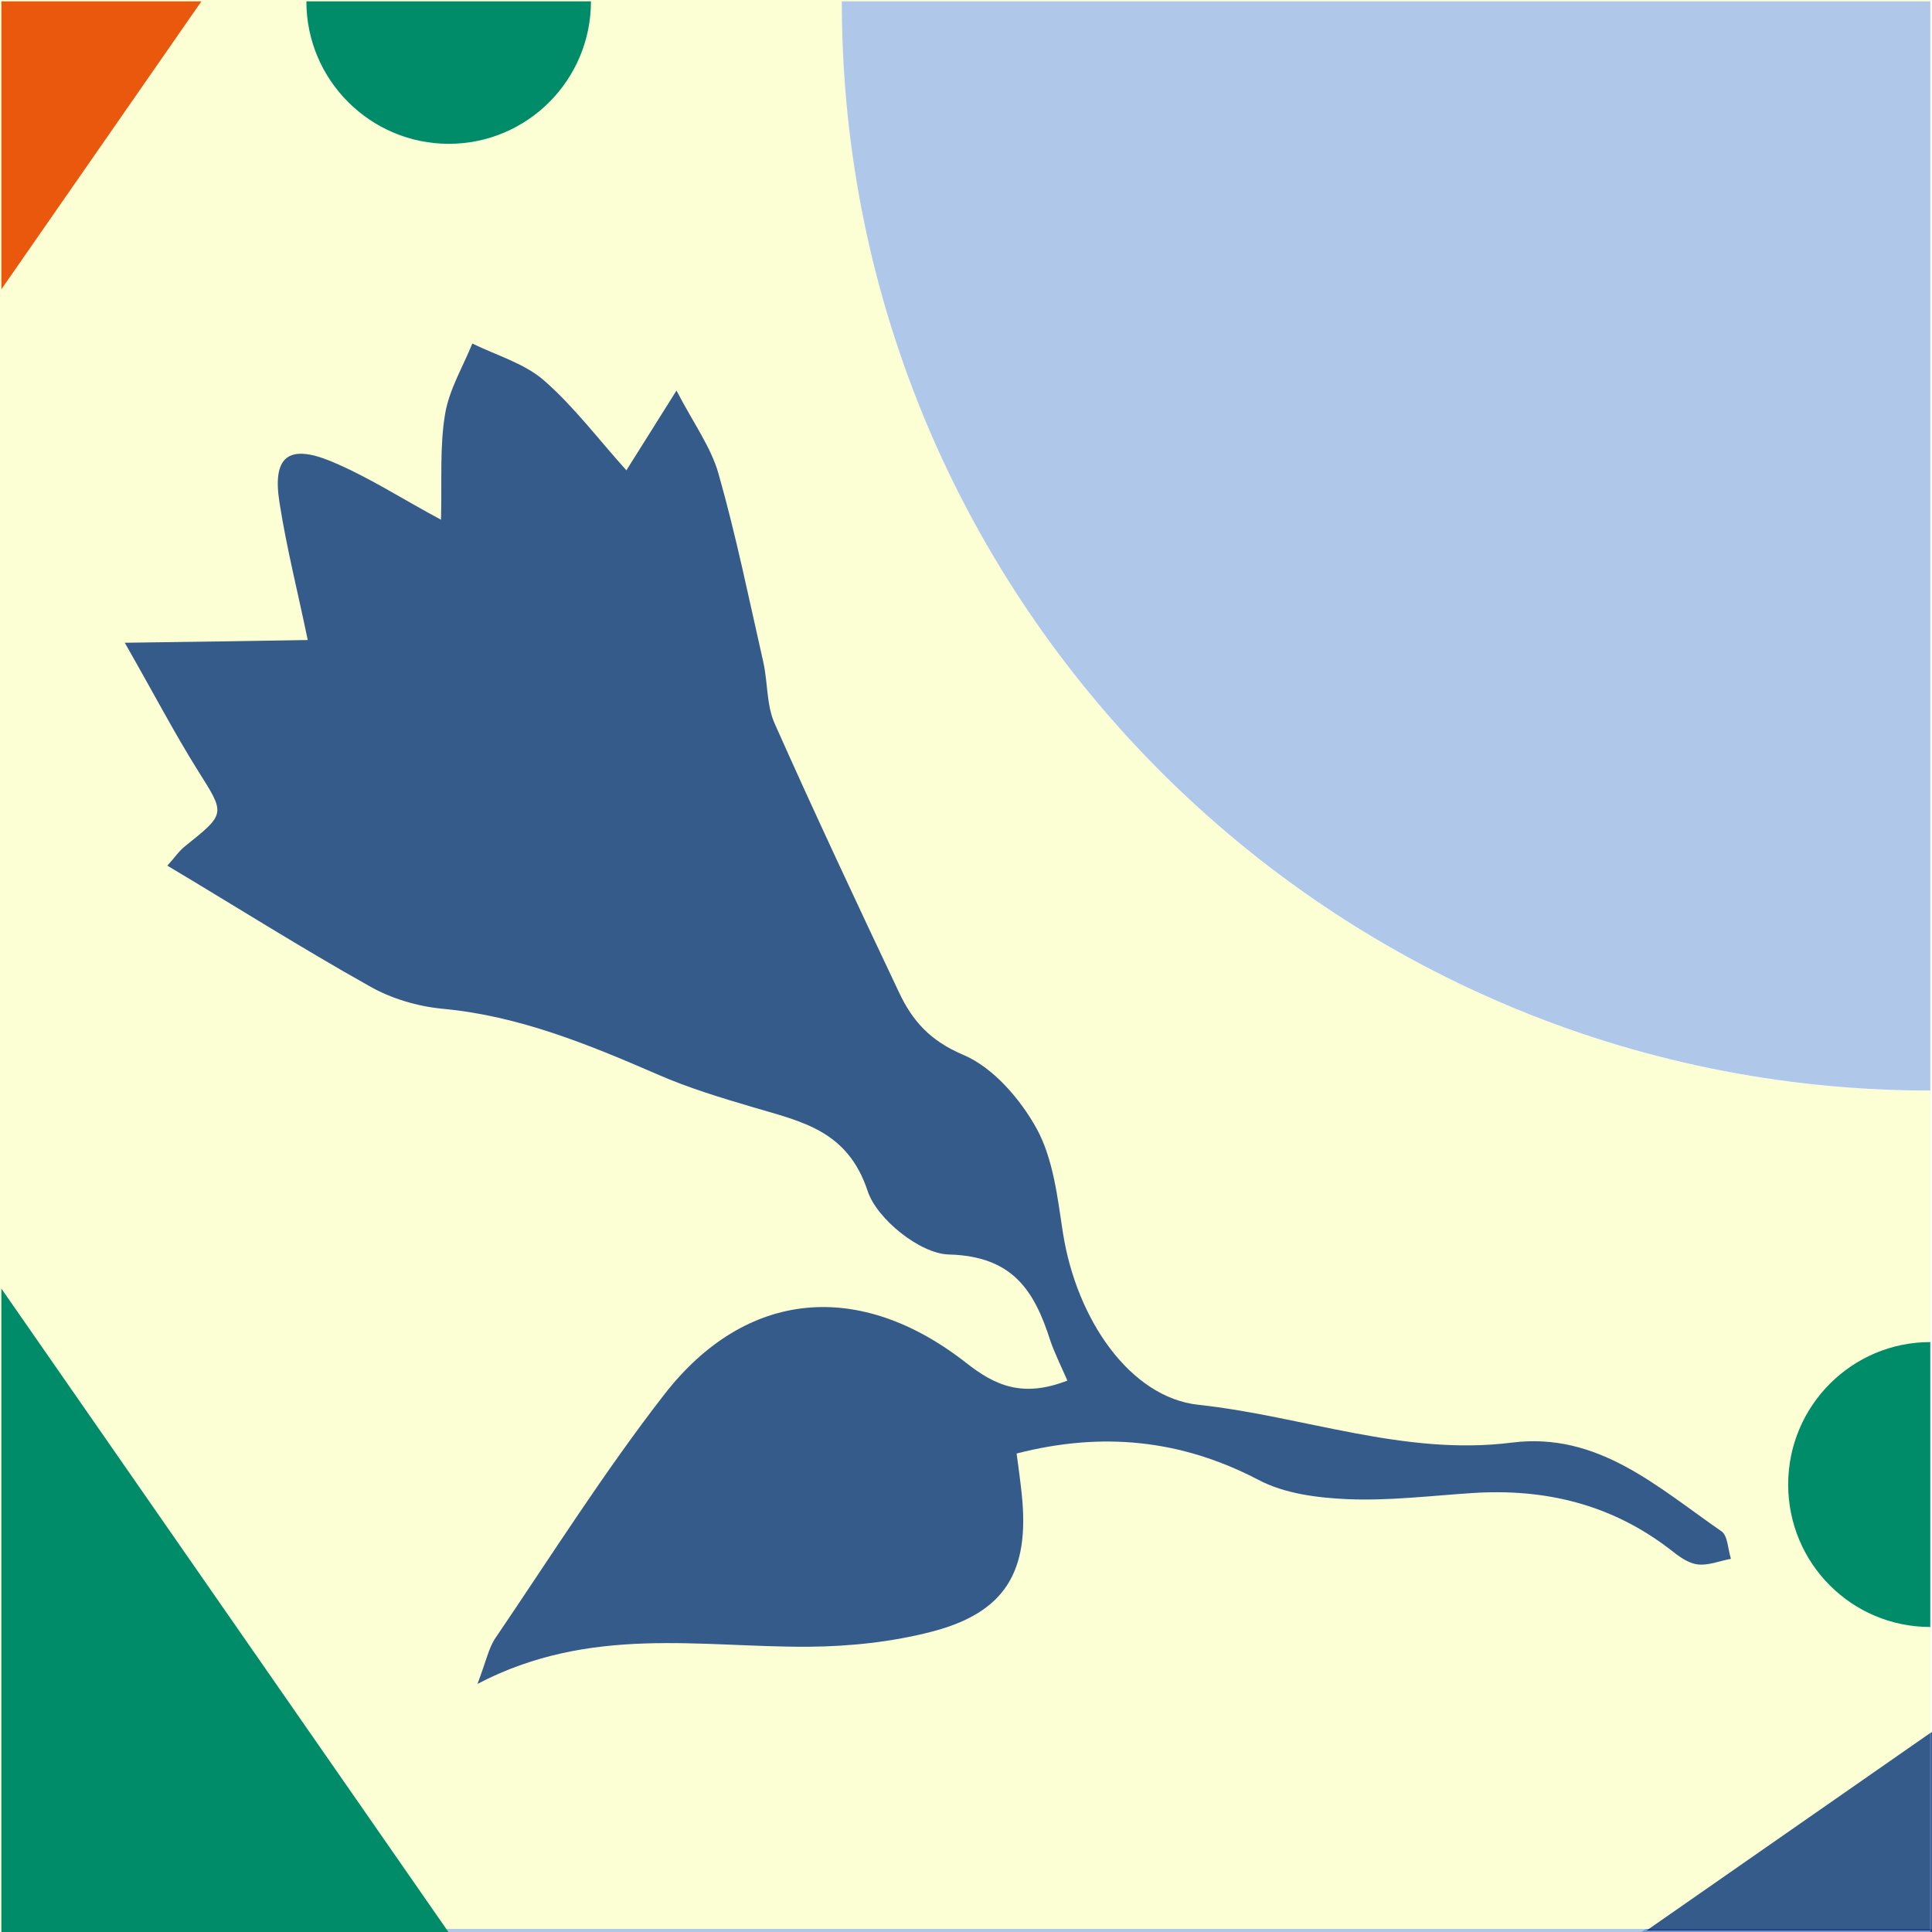
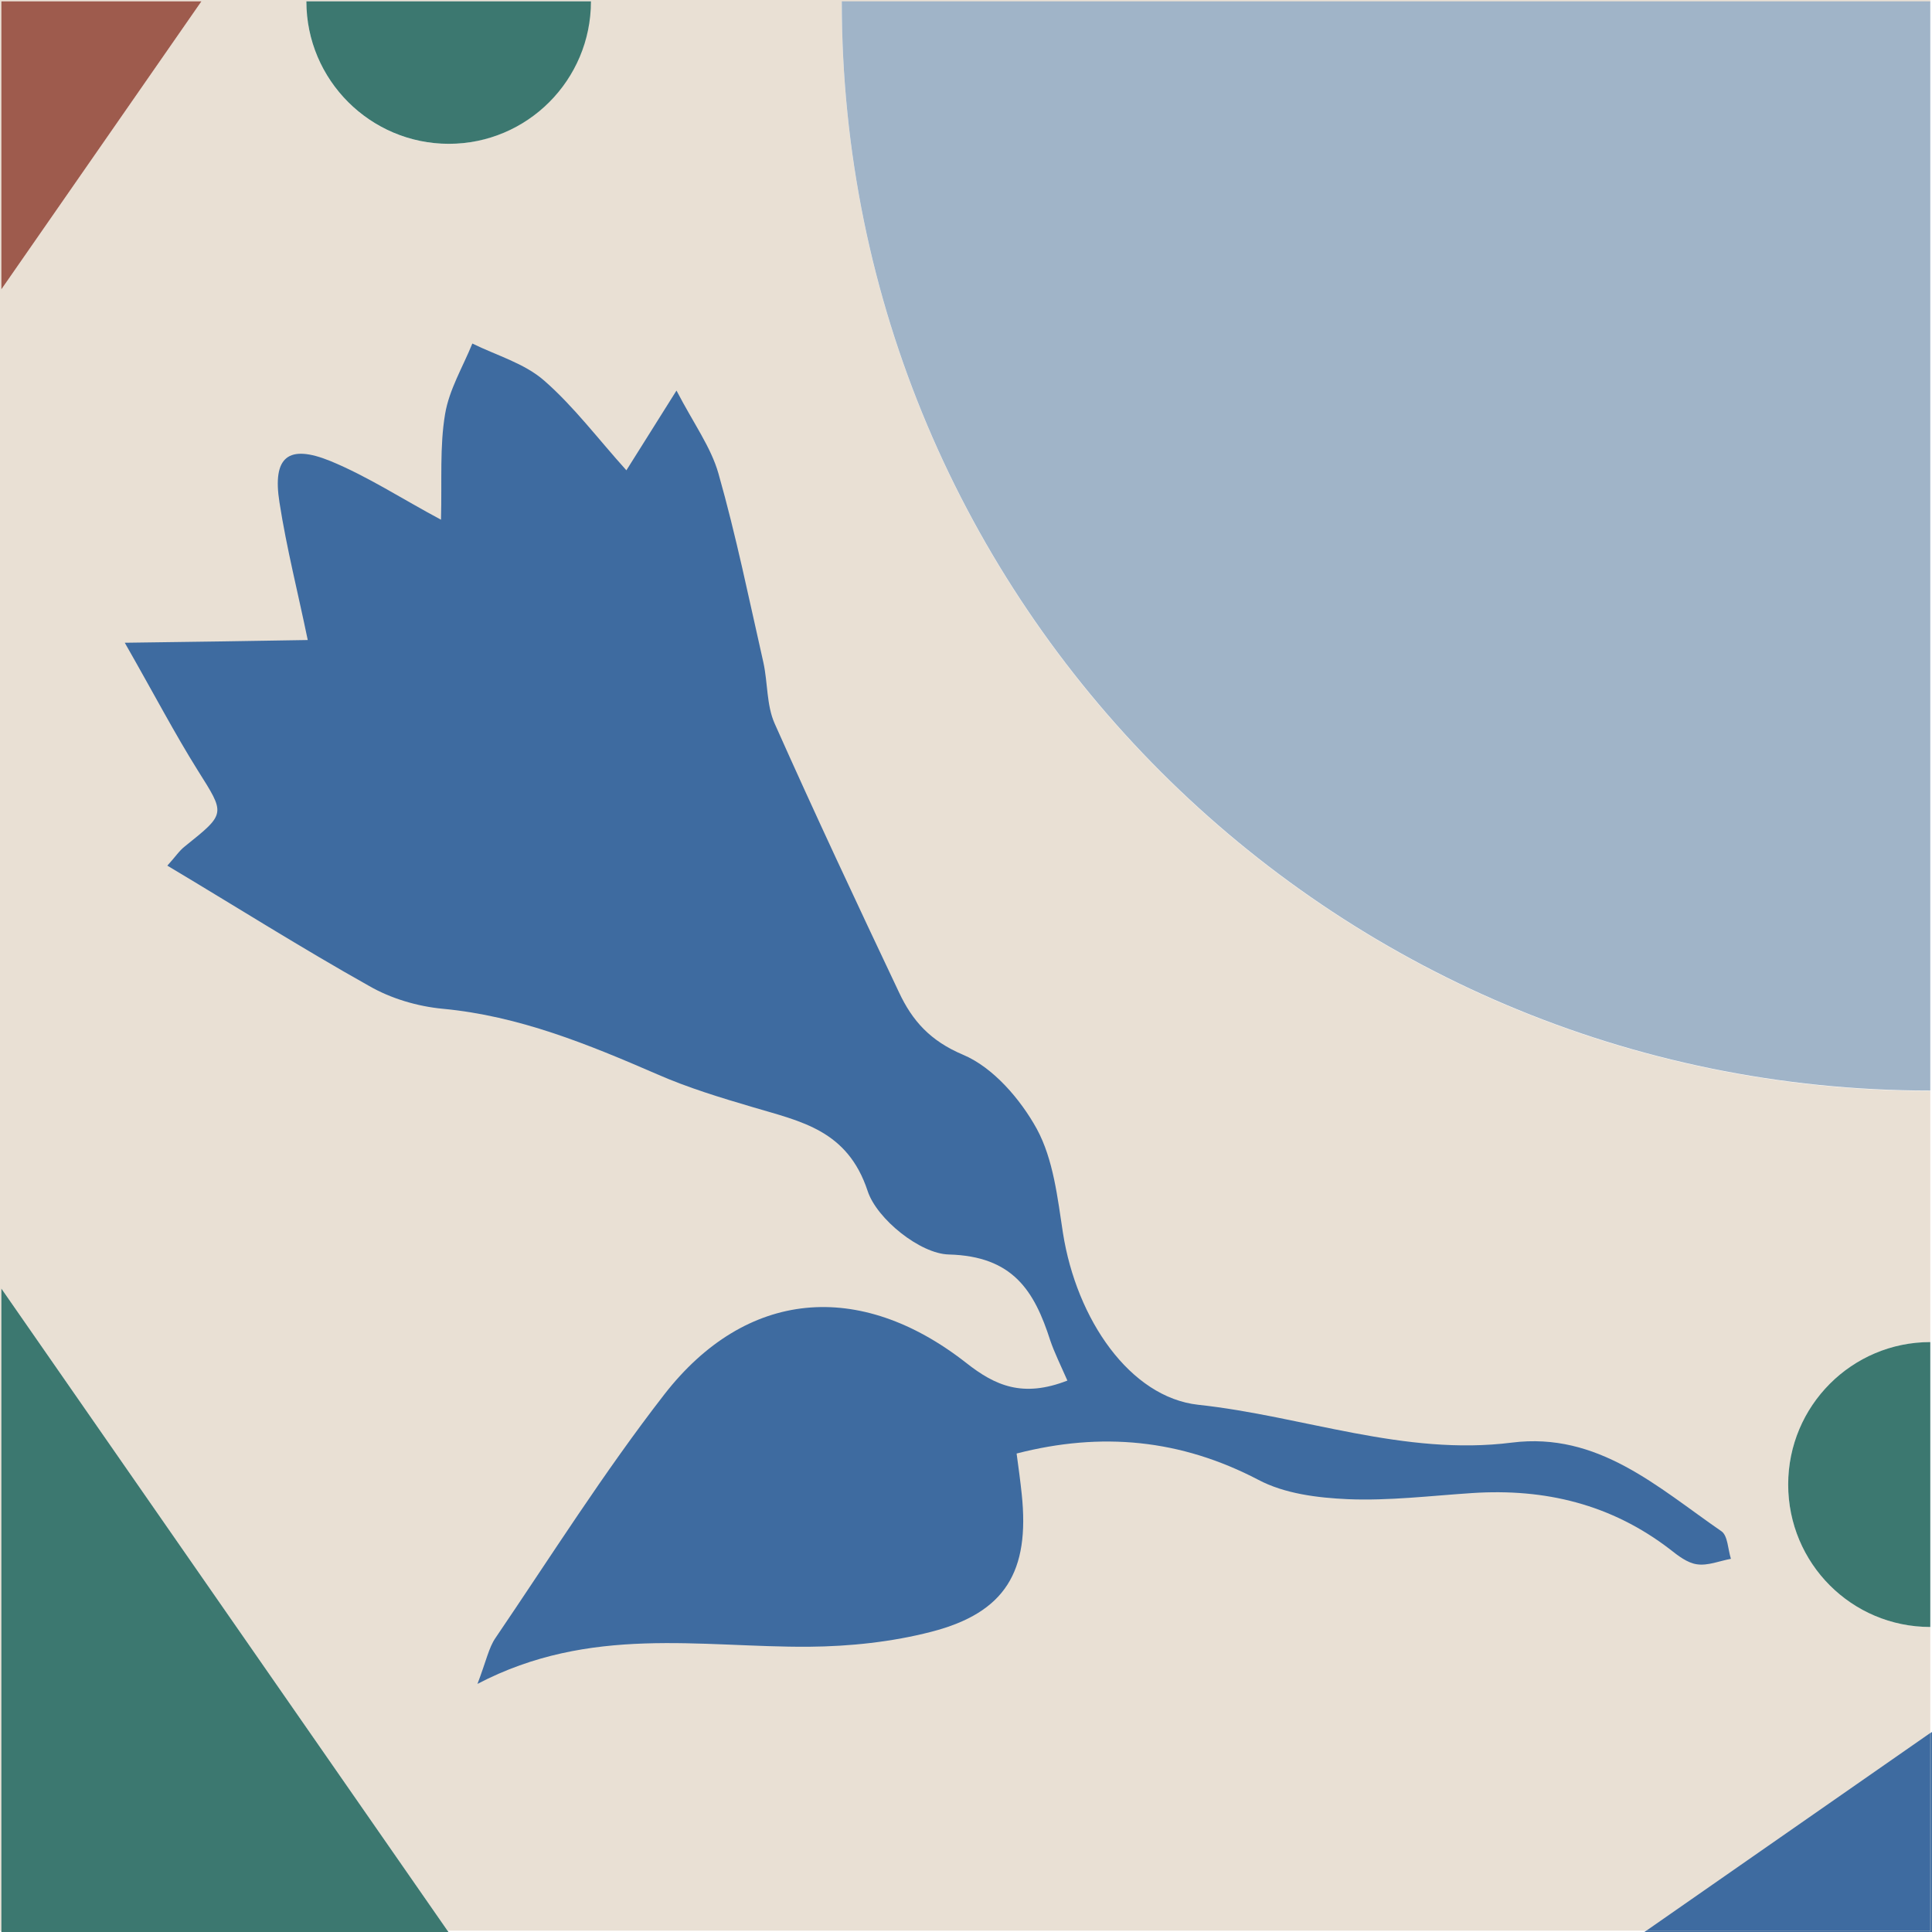
- <svg xmlns="http://www.w3.org/2000/svg" version="1.1" viewBox="0 0 566.9 566.9">
-   <defs>
-     <style>
-       .st0 {
-         fill: none;
-       }
- 
-       .st0, .st1 {
-         stroke: #afc8e9;
-         stroke-miterlimit: 10;
-       }
- 
-       .st2 {
-         fill: #fbffd3;
-       }
- 
-       .st3 {
-         isolation: isolate;
-       }
- 
-       .st4 {
-         fill: #008c68;
-       }
- 
-       .st5, .st1 {
-         fill: #355ba6;
-         mix-blend-mode: multiply;
-       }
- 
-       .st6 {
-         fill: #afc8e9;
-       }
- 
-       .st7 {
-         fill: #e9580c;
-       }
-     </style>
-   </defs>
-   <g class="st3">
-     <g id="Calque_1">
-       <g>
-         <path class="st2" d="M0,0v566.5s.4,0,.4,0h0v-188.4s130.9,188.4,130.9,188.4h351.8s83.3,0,83.3,0h0s0-58,0-58V0S0,0,0,0ZM173.3.4c0,23.1-18.7,41.8-41.7,41.8S89.9,23.5,89.9.4h0s83.5,0,83.5,0h0ZM566.4,320.1c-176.4,0-319.4-143.1-319.4-319.6h0s319.4,0,319.4,0h0v319.6ZM566.4,477.4c-23.1,0-41.7-18.7-41.7-41.8,0-23.1,18.7-41.8,41.7-41.8v83.5ZM.4.4H.4s58.7,0,58.7,0h0S.4,84.9.4,84.9V.4Z" />
-         <polygon class="st0" points="483.1 566.5 482.5 566.9 566.4 566.9 566.4 566.9 131.6 566.9 131.3 566.5 483.1 566.5" />
-         <rect class="st0" x=".4" y="566.5" width="0" height=".4" />
-         <path class="st5" d="M36.6,188.6c21.6-.3,37.7-.5,53.7-.8-2.8-13.6-6.2-26.9-8.3-40.4-2.1-13.3,2.5-17.2,15-12.1,10.9,4.5,21,11.1,32.4,17.2.3-11.6-.4-21.5,1.2-31,1.2-7.2,5.2-13.8,8-20.7,7.1,3.5,15.3,5.8,21.1,10.9,8.7,7.6,15.8,17.1,24.1,26.3,5.2-8.2,9-14.4,14.7-23.4,5.1,9.8,10.1,16.6,12.3,24.3,5.2,18.3,9,37,13.2,55.5,1.3,5.9.9,12.5,3.3,17.9,11.8,26.5,24.1,52.7,36.5,78.9,3.9,8.3,9.1,14.2,18.8,18.3,8.8,3.7,16.8,13,21.6,21.7,4.9,9,6.1,20.2,7.7,30.6,4,25.4,19.7,48.2,39.7,50.4,30.7,3.3,60.4,15.1,92,11.1,25.3-3.2,42.8,13.1,61.5,26,1.9,1.3,1.9,5.3,2.8,8.1-3.3.6-6.8,2.1-10,1.6-2.8-.4-5.5-2.5-7.9-4.4-17.2-13.2-36.6-17.9-58-16.5-12.2.8-24.4,2.3-36.5,1.8-8.9-.4-18.6-1.6-26.3-5.7-22.8-11.9-46-14.1-70.9-7.7.6,4.4,1.1,8.1,1.5,11.9,2.4,22.7-4.8,34.8-26.5,40.4-11.6,3-23.9,4.3-36,4.4-31.8.2-64.1-6.4-97.2,10.9,2.6-6.8,3.3-10.6,5.3-13.5,16.3-24,31.8-48.6,49.5-71.4,24-30.9,57.3-33.8,88.6-9.3,8.5,6.7,16.6,10.3,29.7,5.2-2.1-4.8-3.8-8.2-5-11.7-4.7-14.7-11-24.8-29.8-25.3-8.4-.2-21.1-10.4-23.8-18.6-5.9-17.9-19.5-20.4-33.6-24.6-9.5-2.8-19.1-5.7-28.2-9.7-20.3-8.8-40.5-17.1-62.9-19.2-7.4-.7-15.2-3-21.6-6.7-19.8-11.1-39.1-23.3-59.2-35.3,2.3-2.5,3.5-4.4,5.2-5.7,12.1-9.7,11.8-9.4,3.7-22.3-6.7-10.7-12.6-22-21.5-37.6Z" />
-         <path class="st6" d="M566.4.4h0v319.6c-176.4,0-319.4-143.1-319.4-319.6h0s319.4,0,319.4,0Z" />
-         <g>
-           <path class="st4" d="M89.9.4h0s83.5,0,83.5,0h0c0,23.1-18.7,41.8-41.7,41.8S89.9,23.5,89.9.4Z" />
-           <path class="st4" d="M566.4,393.9v83.5c-23.1,0-41.7-18.7-41.7-41.8,0-23.1,18.7-41.8,41.7-41.8Z" />
-           <polygon class="st4" points="131.3 566.5 131.6 566.9 .4 566.9 .4 566.5 .4 378.1 131.3 566.5" />
-         </g>
-         <polygon class="st7" points="59.1 .4 59.1 .4 .4 84.9 .4 .4 .4 .4 59.1 .4" />
-         <polygon class="st5" points="566.5 566.5 566.5 508.5 566.9 508.2 566.9 566.9 566.4 566.9 566.4 566.5 566.5 566.5" />
-         <polygon class="st5" points="566.4 566.5 566.4 508.5 566.5 508.5 566.5 566.5 566.4 566.5" />
-         <polygon class="st1" points="483.1 566.5 566.4 566.5 566.4 566.9 482.5 566.9 483.1 566.5" />
-         <polygon class="st5" points="483.1 566.5 566.4 508.5 566.4 566.5 483.1 566.5" />
-       </g>
-     </g>
+ <svg xmlns="http://www.w3.org/2000/svg" viewBox="0 0 566.9 566.9">
+   <g id="zone-1" data-color-id="WT000">
+     <path class="st2" d="M0,0v566.5s.4,0,.4,0h0v-188.4s130.9,188.4,130.9,188.4h351.8s83.3,0,83.3,0h0s0-58,0-58V0S0,0,0,0ZM173.3.4c0,23.1-18.7,41.8-41.7,41.8S89.9,23.5,89.9.4h0s83.5,0,83.5,0h0ZM566.4,320.1c-176.4,0-319.4-143.1-319.4-319.6h0s319.4,0,319.4,0h0v319.6ZM566.4,477.4c-23.1,0-41.7-18.7-41.7-41.8,0-23.1,18.7-41.8,41.7-41.8v83.5ZM.4.4H.4s58.7,0,58.7,0h0S.4,84.9.4,84.9V.4Z" fill="#e9e0d4" />
+   </g>
+   <g id="zone-2" data-color-id="BL028">
+     <path class="st5" d="M36.6,188.6c21.6-.3,37.7-.5,53.7-.8-2.8-13.6-6.2-26.9-8.3-40.4-2.1-13.3,2.5-17.2,15-12.1,10.9,4.5,21,11.1,32.4,17.2.3-11.6-.4-21.5,1.2-31,1.2-7.2,5.2-13.8,8-20.7,7.1,3.5,15.3,5.8,21.1,10.9,8.7,7.6,15.8,17.1,24.1,26.3,5.2-8.2,9-14.4,14.7-23.4,5.1,9.8,10.1,16.6,12.3,24.3,5.2,18.3,9,37,13.2,55.5,1.3,5.9.9,12.5,3.3,17.9,11.8,26.5,24.1,52.7,36.5,78.9,3.9,8.3,9.1,14.2,18.8,18.3,8.8,3.7,16.8,13,21.6,21.7,4.9,9,6.1,20.2,7.7,30.6,4,25.4,19.7,48.2,39.7,50.4,30.7,3.3,60.4,15.1,92,11.1,25.3-3.2,42.8,13.1,61.5,26,1.9,1.3,1.9,5.3,2.8,8.1-3.3.6-6.8,2.1-10,1.6-2.8-.4-5.5-2.5-7.9-4.4-17.2-13.2-36.6-17.9-58-16.5-12.2.8-24.4,2.3-36.5,1.8-8.9-.4-18.6-1.6-26.3-5.7-22.8-11.9-46-14.1-70.9-7.7.6,4.4,1.1,8.1,1.5,11.9,2.4,22.7-4.8,34.8-26.5,40.4-11.6,3-23.9,4.3-36,4.4-31.8.2-64.1-6.4-97.2,10.9,2.6-6.8,3.3-10.6,5.3-13.5,16.3-24,31.8-48.6,49.5-71.4,24-30.9,57.3-33.8,88.6-9.3,8.5,6.7,16.6,10.3,29.7,5.2-2.1-4.8-3.8-8.2-5-11.7-4.7-14.7-11-24.8-29.8-25.3-8.4-.2-21.1-10.4-23.8-18.6-5.9-17.9-19.5-20.4-33.6-24.6-9.5-2.8-19.1-5.7-28.2-9.7-20.3-8.8-40.5-17.1-62.9-19.2-7.4-.7-15.2-3-21.6-6.7-19.8-11.1-39.1-23.3-59.2-35.3,2.3-2.5,3.5-4.4,5.2-5.7,12.1-9.7,11.8-9.4,3.7-22.3-6.7-10.7-12.6-22-21.5-37.6Z" fill="#3e6ba0" />
+     <polygon class="st5" points="566.5 566.5 566.5 508.5 566.9 508.2 566.9 566.9 566.4 566.9 566.4 566.5 566.5 566.5" fill="#3e6ba0" />
+     <polygon class="st5" points="566.4 566.5 566.4 508.5 566.5 508.5 566.5 566.5 566.4 566.5" fill="#3e6ba0" />
+     <polygon class="st1" points="483.1 566.5 566.4 566.5 566.4 566.9 482.5 566.9 483.1 566.5" fill="#3e6ba0" />
+     <polygon class="st5" points="483.1 566.5 566.4 508.5 566.4 566.5 483.1 566.5" fill="#3e6ba0" />
+   </g>
+   <g id="zone-3" data-color-id="BL012">
+     <path class="st6" d="M566.4.4h0v319.6c-176.4,0-319.4-143.1-319.4-319.6h0s319.4,0,319.4,0Z" fill="#a0b4c8" />
+   </g>
+   <g id="zone-4" data-color-id="GN027">
+     <path class="st4" d="M89.9.4h0s83.5,0,83.5,0h0c0,23.1-18.7,41.8-41.7,41.8S89.9,23.5,89.9.4Z" fill="#3c7870" />
+     <path class="st4" d="M566.4,393.9v83.5c-23.1,0-41.7-18.7-41.7-41.8,0-23.1,18.7-41.8,41.7-41.8Z" fill="#3c7870" />
+     <polygon class="st4" points="131.3 566.5 131.6 566.9 .4 566.9 .4 566.5 .4 378.1 131.3 566.5" fill="#3c7870" />
+   </g>
+   <g id="zone-5" data-color-id="RD061">
+     <polygon class="st7" points="59.1 .4 59.1 .4 .4 84.9 .4 .4 .4 .4 59.1 .4" fill="#9e5b4d" />
  </g>
</svg>
